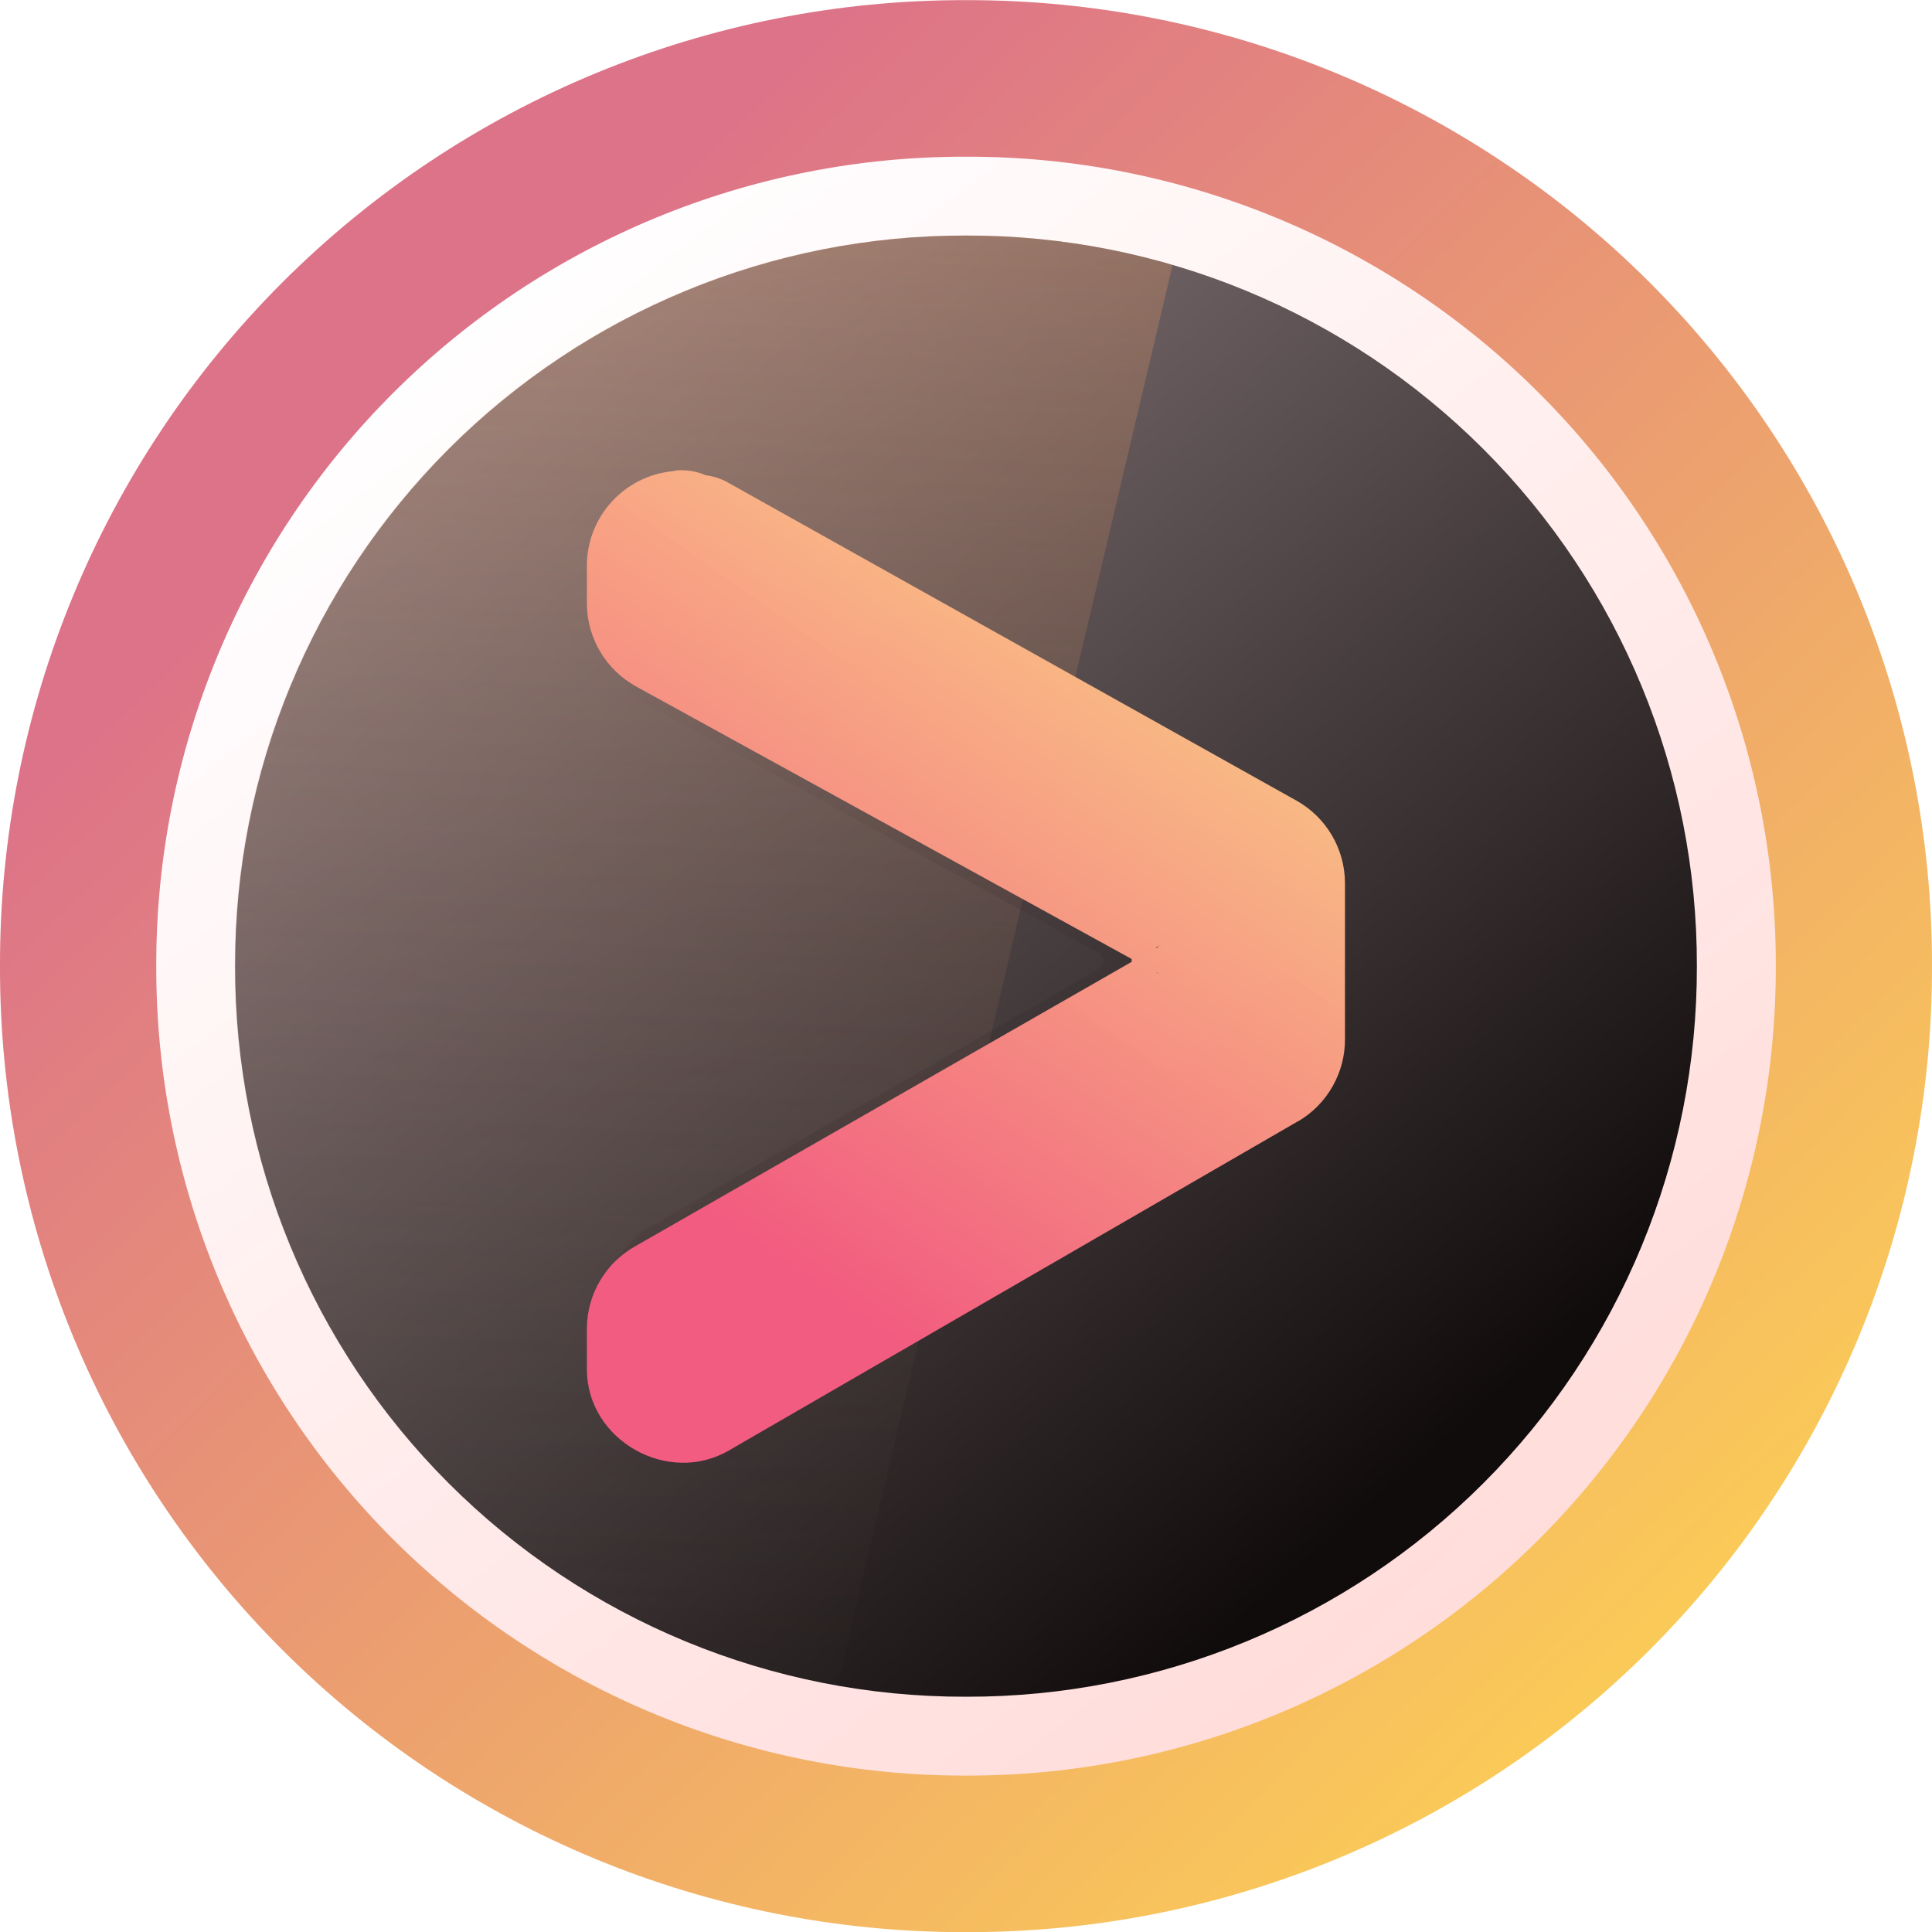
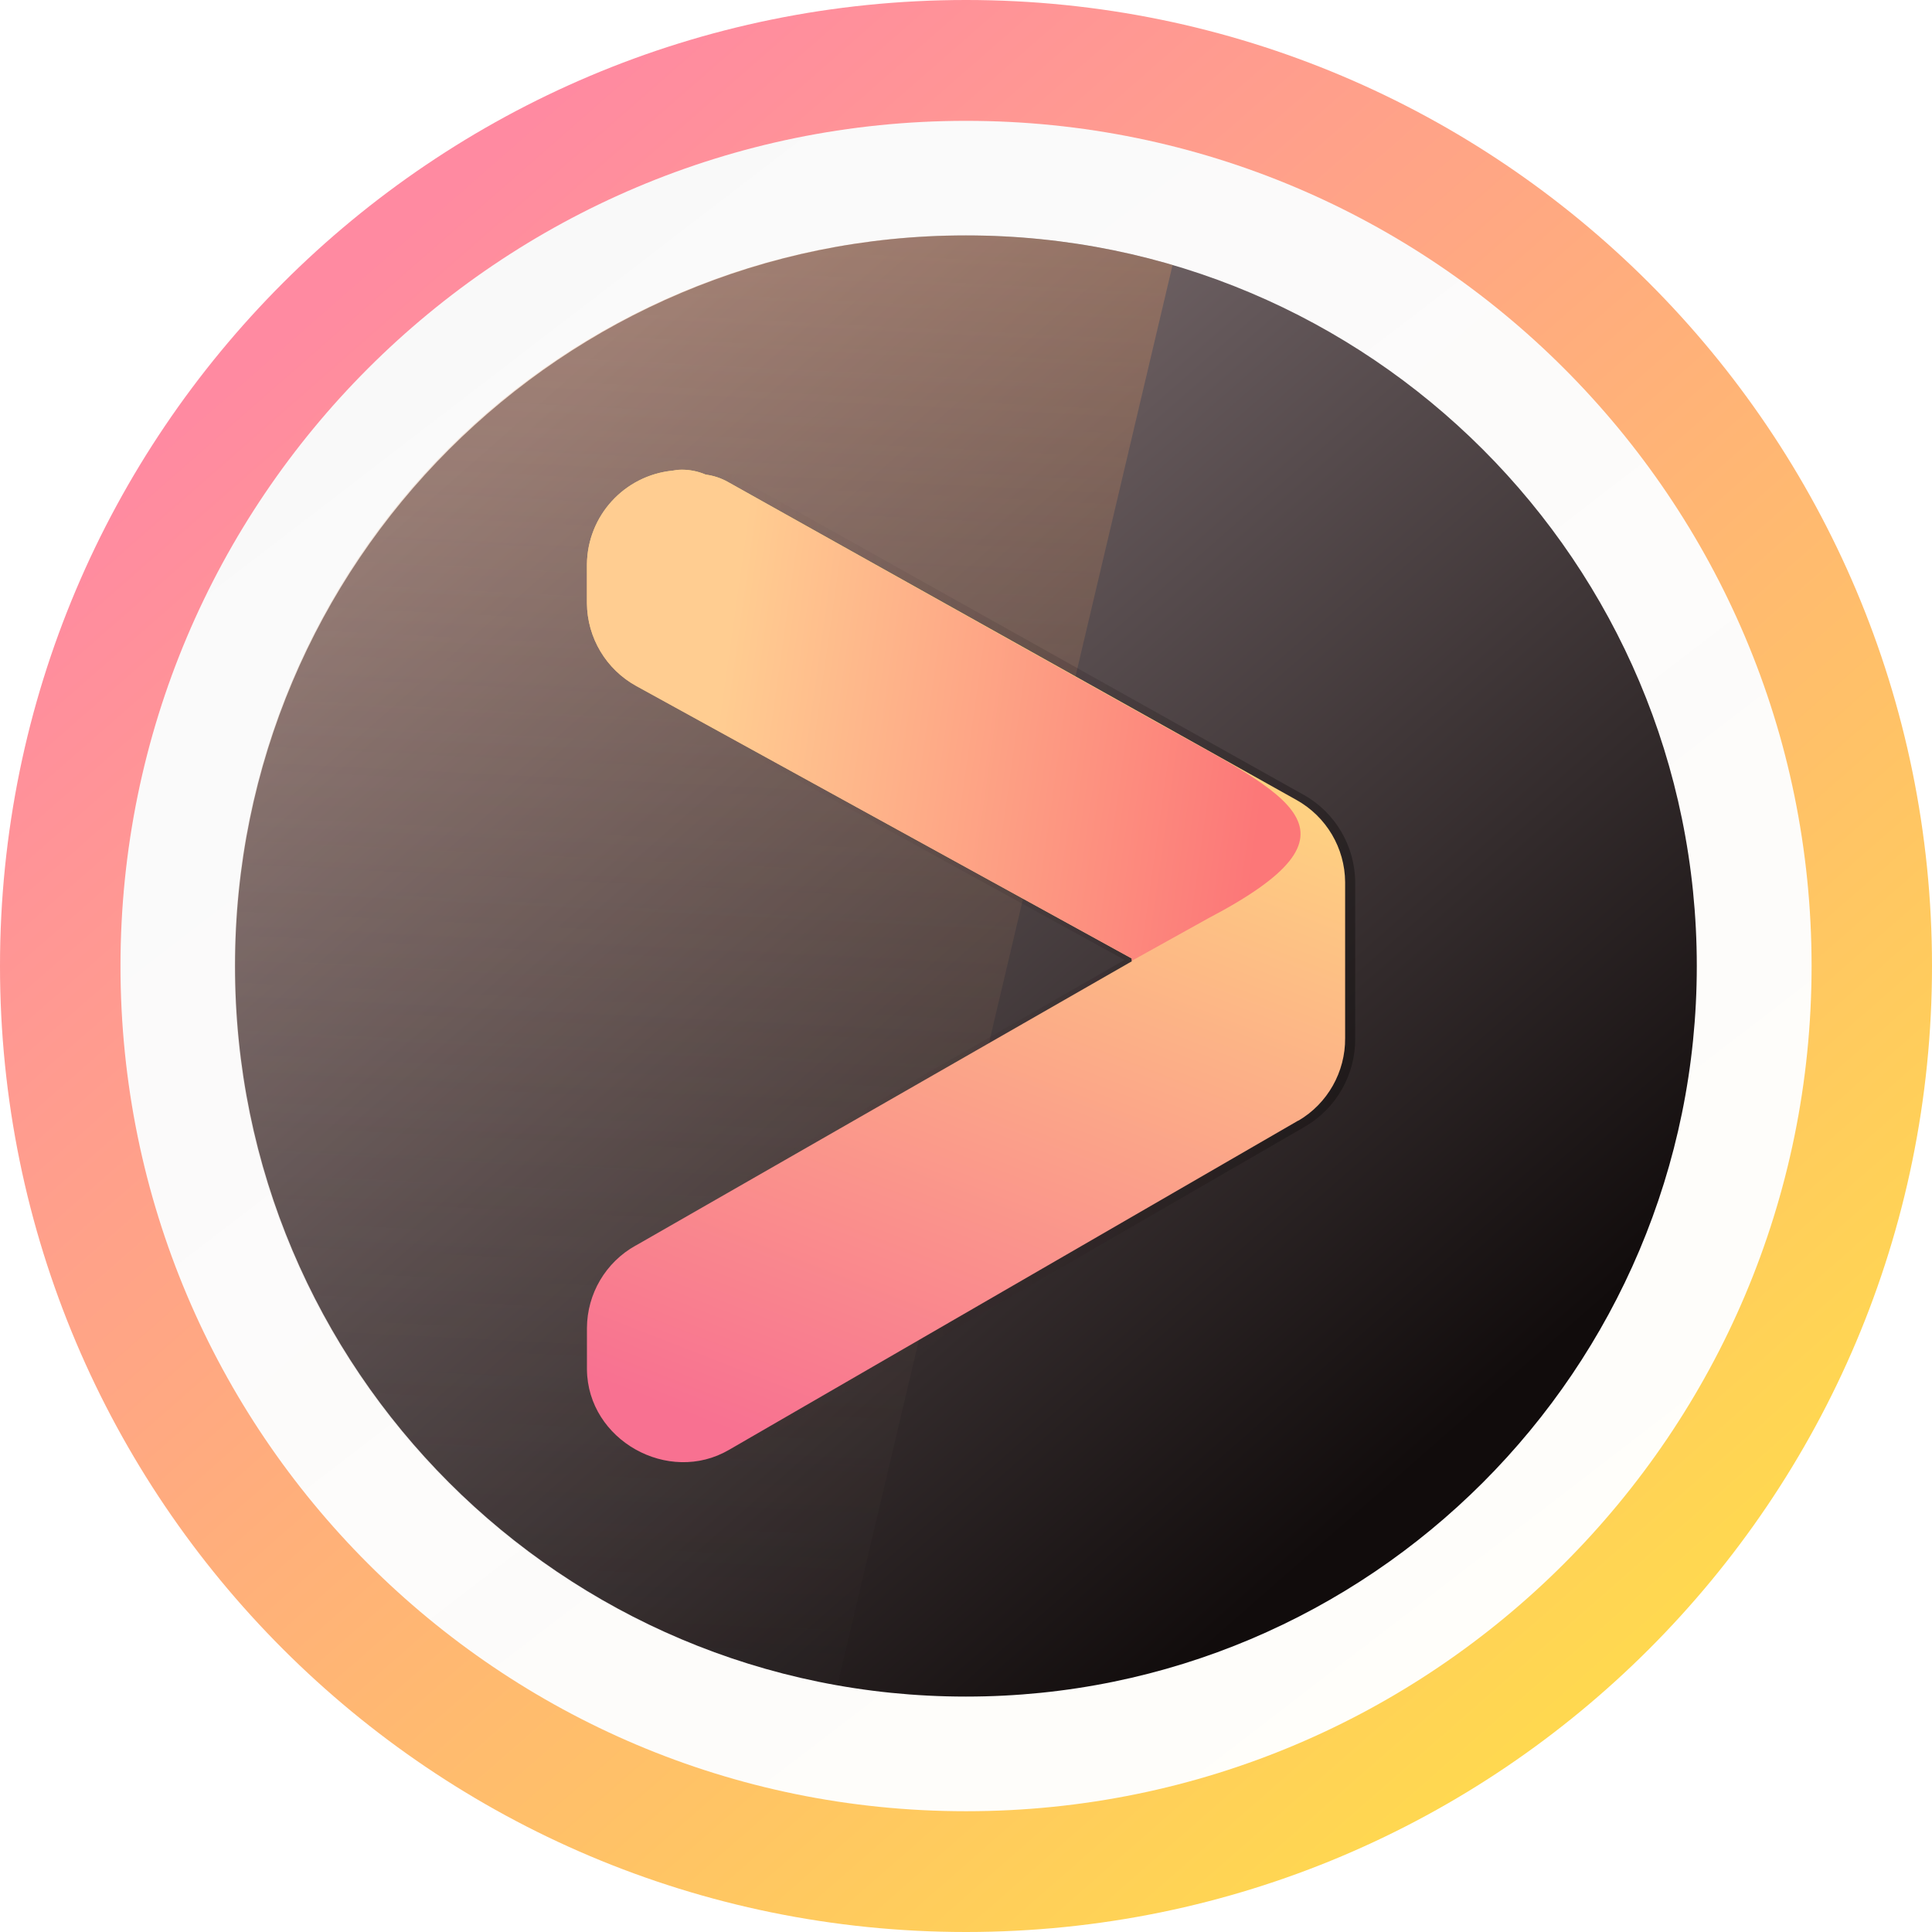
- <svg xmlns="http://www.w3.org/2000/svg" xmlns:xlink="http://www.w3.org/1999/xlink" width="100" height="100" viewBox="0 0 26.458 26.458">
+ <svg xmlns="http://www.w3.org/2000/svg" xmlns:xlink="http://www.w3.org/1999/xlink" viewBox="0 0 26.458 26.458" height="100" width="100">
  <defs>
-     <linearGradient id="p">
-       <stop offset="0" stop-color="#fff" />
-       <stop offset="1" stop-color="#fdd" stop-opacity=".974" />
+     <linearGradient id="g">
+       <stop stop-color="#ffcd91" offset="0" />
+       <stop stop-color="#fc7778" offset="1" />
    </linearGradient>
-     <linearGradient id="l">
-       <stop offset="0" stop-color="#857679" />
-       <stop offset="1" stop-color="#110c0c" />
+     <linearGradient id="e">
+       <stop stop-color="#f9f9f9" offset="0" />
+       <stop stop-opacity=".973" stop-color="#fff" offset="1" />
    </linearGradient>
-     <linearGradient id="q">
-       <stop offset="0" stop-color="#573a3d" stop-opacity="0" />
-       <stop offset="1" stop-opacity=".314" />
+     <linearGradient id="b">
+       <stop stop-color="#857679" offset="0" />
+       <stop stop-color="#110c0c" offset="1" />
    </linearGradient>
-     <linearGradient id="o">
-       <stop offset="0" stop-color="#ffa56a" stop-opacity=".286" />
-       <stop offset="1" stop-color="#474747" stop-opacity=".026" />
-     </linearGradient>
-     <linearGradient id="i">
-       <stop offset="0" stop-color="#9e6b69" stop-opacity=".605" />
-       <stop offset="1" stop-color="#1e1b1c" stop-opacity=".684" />
-     </linearGradient>
-     <linearGradient id="k">
-       <stop stop-color="#dd7388" offset="0" />
-       <stop stop-color="#ffd850" offset="1" />
-     </linearGradient>
-     <linearGradient id="n">
-       <stop offset="0" stop-color="#9e6b69" stop-opacity=".271" />
-       <stop offset="1" stop-color="#1e1b1c" stop-opacity="0" />
-     </linearGradient>
-     <linearGradient id="h">
-       <stop offset="0" stop-color="#857679" />
-       <stop offset="1" stop-color="#070000" />
-     </linearGradient>
-     <linearGradient id="g">
-       <stop offset="0" stop-color="#9e696c" stop-opacity=".341" />
-       <stop offset="1" stop-color="#1e1b1c" stop-opacity="0" />
+     <linearGradient id="f">
+       <stop stop-opacity="0" stop-color="#573a3d" offset="0" />
+       <stop stop-opacity=".314" offset="1" />
    </linearGradient>
    <linearGradient id="d">
-       <stop offset="0" stop-color="#bd7070" />
-       <stop offset="1" stop-color="#070000" />
+       <stop stop-opacity=".286" stop-color="#ffa56a" offset="0" />
+       <stop stop-opacity=".026" stop-color="#474747" offset="1" />
    </linearGradient>
-     <linearGradient id="f">
-       <stop offset="0" stop-color="#767676" stop-opacity=".871" />
-       <stop offset="1" stop-color="#1e1b1c" stop-opacity="0" />
-     </linearGradient>
-     <linearGradient id="e">
-       <stop offset="0" stop-color="#9e9e9e" stop-opacity=".871" />
-       <stop offset="1" stop-color="#1e1b1c" stop-opacity=".387" />
-     </linearGradient>
-     <linearGradient id="j">
-       <stop offset="0" stop-color="#dd7388" />
-       <stop offset="1" stop-color="#989898" />
-     </linearGradient>
-     <linearGradient id="m">
-       <stop stop-color="#f25c80" offset="0" />
-       <stop stop-color="#fd8" offset="1" stop-opacity=".976" />
+     <linearGradient id="a">
+       <stop offset="0" stop-color="#ff8aa1" />
+       <stop offset="1" stop-color="#ffd850" />
    </linearGradient>
    <linearGradient id="c">
-       <stop offset="0" stop-color="#333" />
-       <stop offset="1" stop-color="#0d0808" />
+       <stop offset="0" stop-color="#f87191" />
+       <stop offset="1" stop-color="#ffdb80" />
    </linearGradient>
-     <linearGradient id="b">
-       <stop offset="0" stop-color="#93343b" stop-opacity=".872" />
-       <stop offset="1" stop-color="#1e1b1c" stop-opacity=".387" />
-     </linearGradient>
-     <linearGradient id="a">
-       <stop offset="0" stop-color="#cc4f68" />
-       <stop offset="1" stop-color="#e9a" />
-     </linearGradient>
-     <linearGradient xlink:href="#k" id="r" gradientUnits="userSpaceOnUse" gradientTransform="translate(-297 -270.542)" x1="21.008" y1="276.565" x2="1.026" y2="295.754" />
-     <linearGradient xlink:href="#l" id="t" gradientUnits="userSpaceOnUse" gradientTransform="matrix(.75629 0 0 .7566 -293.776 -201.473)" x1="22.61" y1="274.975" x2="3.761" y2="291.502" />
-     <linearGradient gradientTransform="matrix(1.02168 0 0 1.02168 -.287 -6.152)" xlink:href="#m" id="w" x1="11.995" y1="288.583" x2="19.091" y2="278.518" gradientUnits="userSpaceOnUse" />
-     <linearGradient xlink:href="#o" id="u" gradientUnits="userSpaceOnUse" gradientTransform="matrix(0 -.75629 .7566 0 -201.48 293.776)" x1="27.634" y1="281.029" x2="-.797" y2="279.599" />
-     <linearGradient xlink:href="#p" id="s" gradientUnits="userSpaceOnUse" gradientTransform="matrix(.83795 0 0 .8383 -294.856 -224.655)" x1="24.15" y1="275.271" x2="2.249" y2="292.105" />
-     <linearGradient xlink:href="#q" id="v" x1="8.767" y1="277.617" x2="19.577" y2="290.801" gradientUnits="userSpaceOnUse" />
+     <linearGradient y2="292.656" x2="3.652" y1="275.69" x1="23.028" gradientTransform="translate(-26.458 -270.542)" gradientUnits="userSpaceOnUse" id="h" xlink:href="#a" />
+     <linearGradient y2="291.502" x2="3.761" y1="274.975" x1="22.61" gradientTransform="matrix(.75629 0 0 .7566 -23.234 -201.473)" gradientUnits="userSpaceOnUse" id="j" xlink:href="#b" />
+     <linearGradient gradientUnits="userSpaceOnUse" y2="279.374" x2="15.005" y1="290.297" x1="10.743" id="m" xlink:href="#c" gradientTransform="translate(-.286 -276.701) scale(1.02168)" />
+     <linearGradient y2="279.599" x2="-.797" y1="281.029" x1="27.634" gradientTransform="matrix(0 -.75629 .7566 0 -201.48 23.234)" gradientUnits="userSpaceOnUse" id="k" xlink:href="#d" />
+     <linearGradient y2="292.105" x2="2.249" y1="275.271" x1="24.15" gradientTransform="matrix(.87494 0 0 .8753 -24.804 -235.158)" gradientUnits="userSpaceOnUse" id="i" xlink:href="#e" />
+     <linearGradient xlink:href="#f" id="l" gradientUnits="userSpaceOnUse" gradientTransform="translate(-.236 -276.701) scale(1.02168)" x1="10.018" y1="284.135" x2="18.201" y2="283.889" />
+     <linearGradient xlink:href="#g" id="n" gradientUnits="userSpaceOnUse" gradientTransform="translate(-.286 -276.702) scale(1.02168)" x1="9.695" y1="281.826" x2="17.024" y2="282.863" />
  </defs>
-   <g paint-order="stroke markers fill">
-     <path d="M-283.77 0a13.2 13.2 0 0 1 13.228 13.23 13.2 13.2 0 0 1-13.229 13.228A13.2 13.2 0 0 1-297 13.23 13.2 13.2 0 0 1-283.77 0z" transform="rotate(-90 -135.27 -135.27)" fill="url(#r)" />
-     <path d="M-283.77 2.14a11.061 11.061 0 0 1 11.084 11.085v.009a11.061 11.061 0 0 1-11.085 11.085 11.061 11.061 0 0 1-11.085-11.085v-.01A11.061 11.061 0 0 1-283.771 2.14z" transform="rotate(-90 -135.27 -135.27)" fill="url(#s)" />
-     <path d="M-283.77 3.22a9.983 9.983 0 0 1 10.004 10.004v.009a9.983 9.983 0 0 1-10.005 10.005 9.983 9.983 0 0 1-10.005-10.005v-.009A9.983 9.983 0 0 1-283.77 3.22z" transform="rotate(-90 -135.27 -135.27)" fill="url(#t)" />
-     <path d="M13.219 273.766a9.983 9.983 0 0 0-10.005 9.985v.04a9.979 9.979 0 0 0 8.254 9.83l4.59-19.45a10.06 10.06 0 0 0-2.83-.405z" fill="url(#u)" transform="translate(0 -270.542)" />
-     <path d="M9.398 277.049c.014.002-.007 0-.029.004l-.07.012a.137.137 0 0 1-.01.002 1.349 1.349 0 0 0-1.217 1.322v.535c.006.485.276.933.701 1.166l6.344 3.488a.137.137 0 0 1 .002.24l-6.195 3.553a.137.137 0 0 1-.123.08.074.074 0 0 0-.035.01.137.137 0 0 1-.002 0 1.345 1.345 0 0 0-.692 1.168v.561c.011 1.002 1.155 1.64 2.016 1.139l7.607-4.403a.137.137 0 0 1 .018-.008 1.339 1.339 0 0 0 .67-1.17.137.137 0 0 1 0-.002v-2.086-.006-.002a1.34 1.34 0 0 0-.676-1.154.137.137 0 0 1-.004-.002.137.137 0 0 1-.01-.006c-2.537-1.418-7.584-4.244-7.605-4.256a.137.137 0 0 1-.004-.002.137.137 0 0 1-.012-.008.137.137 0 0 1-.002 0 .902.902 0 0 0-.297-.095.137.137 0 0 1-.029-.008.91.91 0 0 0-.248-.05.137.137 0 0 1-.049-.013.069.069 0 0 0-.031-.008.137.137 0 0 1-.018-.002zm6.407 6.742a.137.137 0 0 1 .12.059c.01.013.023.022.038.027a.137.137 0 0 1-.043.268h-.074a.137.137 0 0 1-.127-.086l-.033-.08a.137.137 0 0 1 .119-.188z" style="line-height:1.25;font-variant-ligatures:normal;font-variant-position:normal;font-variant-caps:normal;font-variant-numeric:normal;font-variant-alternates:normal;font-feature-settings:normal;text-indent:0;text-align:start;text-decoration-line:none;text-decoration-style:solid;text-decoration-color:#000;text-transform:none;text-orientation:mixed;white-space:normal;shape-padding:0;isolation:auto;mix-blend-mode:normal;solid-color:#000;solid-opacity:1" transform="matrix(.95962 0 0 .95962 .534 -259.082)" color="#000" font-weight="400" font-size="4.317" font-family="sans-serif" letter-spacing="0" word-spacing="0" overflow="visible" fill="url(#v)" />
-     <path style="line-height:1.25;font-variant-ligatures:normal;font-variant-position:normal;font-variant-caps:normal;font-variant-numeric:normal;font-variant-alternates:normal;font-feature-settings:normal;text-indent:0;text-align:start;text-decoration-line:none;text-decoration-style:solid;text-decoration-color:#000;text-transform:none;text-orientation:mixed;white-space:normal;shape-padding:0;isolation:auto;mix-blend-mode:normal;solid-color:#000;solid-opacity:1" d="M9.335 276.981c-.053 0-.086.007-.125.014a1.302 1.302 0 0 0-1.173 1.276.836.836 0 0 0 0 .005v.532a.836.836 0 0 0 0 .01c.005.468.265.9.676 1.126l6.785 3.731v.039l-6.793 3.892h-.001a1.3 1.3 0 0 0-.667 1.123.836.836 0 0 0 0 .006V289.304c.009.968 1.115 1.586 1.946 1.101l7.793-4.508a.836.836 0 0 0 .003 0c.4-.234.644-.668.64-1.13v-2.131a.836.836 0 0 0 0-.006 1.298 1.298 0 0 0-.665-1.124l-7.789-4.358a.836.836 0 0 0-.301-.098.836.836 0 0 0-.329-.068zm6.559 6.504c-.025.012-.04.03-.064.044.005-.003.003-.013.008-.015zm-.056.376a.836.836 0 0 0 .04.02c-.136-.058-.042-.016-.038-.018h-.003z" color="#000" font-weight="400" font-size="4.317" font-family="sans-serif" letter-spacing="0" word-spacing="0" overflow="visible" fill="url(#w)" transform="translate(0 -270.542)" />
-   </g>
+   <rect width="26.458" height="26.458" x="-26.458" ry="13.229" transform="rotate(-90)" fill="url(#h)" paint-order="stroke markers fill" />
+   <rect transform="rotate(-90)" ry="11.575" y="1.65" x="-24.804" height="23.159" width="23.149" fill="url(#i)" paint-order="stroke markers fill" />
+   <rect width="20.01" height="20.018" x="-23.234" y="3.219" ry="10.005" transform="rotate(-90)" fill="url(#j)" paint-order="stroke markers fill" />
+   <path d="M13.219 3.224a9.983 9.983 0 0 0-10.005 9.985v.04a9.979 9.979 0 0 0 8.254 9.83l4.59-19.45a10.06 10.06 0 0 0-2.83-.405z" fill="url(#k)" paint-order="stroke markers fill" />
+   <path overflow="visible" d="M9.385 6.343c-.06 0-.103.008-.139.013a1.391 1.391 0 0 0-1.248 1.372v.54a.09.09 0 0 0 0 .003c.006.5.283.962.723 1.203l6.68 3.672-6.668 3.822h.011a.09.09 0 0 0-.033.012 1.39 1.39 0 0 0-.713 1.207v.571c.012 1.035 1.191 1.696 2.08 1.178l7.791-4.506.002-.002a.09.09 0 0 0 .004-.002c.428-.25.688-.712.684-1.207v-2.13a1.387 1.387 0 0 0-.709-1.207h-.002c-2.598-1.453-7.787-4.36-7.787-4.36a.09.09 0 0 0-.002 0 .912.912 0 0 0-.309-.102.935.935 0 0 0-.363-.076z" style="line-height:1.25;font-variant-ligatures:normal;font-variant-position:normal;font-variant-caps:normal;font-variant-numeric:normal;font-variant-alternates:normal;font-feature-settings:normal;text-indent:0;text-align:start;text-decoration-line:none;text-decoration-style:solid;text-decoration-color:#000;text-transform:none;text-orientation:mixed;white-space:normal;shape-padding:0;isolation:auto;mix-blend-mode:normal;solid-color:#000;solid-opacity:1" color="#000" font-weight="400" font-family="sans-serif" letter-spacing="0" word-spacing="0" fill="url(#l)" paint-order="stroke markers fill" />
+   <path overflow="visible" style="line-height:1.25;font-variant-ligatures:normal;font-variant-position:normal;font-variant-caps:normal;font-variant-numeric:normal;font-variant-alternates:normal;font-feature-settings:normal;text-indent:0;text-align:start;text-decoration-line:none;text-decoration-style:solid;text-decoration-color:#000;text-transform:none;text-orientation:mixed;white-space:normal;shape-padding:0;isolation:auto;mix-blend-mode:normal;solid-color:#000;solid-opacity:1" d="M9.337 6.433c-.054 0-.087.007-.126.013a1.302 1.302 0 0 0-1.173 1.282v.54c.006.47.265.901.676 1.127l6.785 3.731v.039l-6.792 3.892h-.002a1.3 1.3 0 0 0-.667 1.13v.568c.01.967 1.115 1.585 1.946 1.1l7.793-4.508h.004c.4-.234.644-.668.64-1.13V12.08a1.298 1.298 0 0 0-.665-1.124l-7.79-4.357a.835.835 0 0 0-.301-.1.837.837 0 0 0-.329-.067z" color="#000" font-weight="400" font-family="sans-serif" letter-spacing="0" word-spacing="0" fill="url(#m)" paint-order="stroke markers fill" />
+   <path overflow="visible" d="M9.337 6.432c-.054 0-.087.007-.126.013a1.303 1.303 0 0 0-1.173 1.282v.531a1.305 1.305 0 0 0 .676 1.136l6.785 3.732v.032l1.049-.583c2.282-1.196 1.108-1.67-.67-2.662-2.596-1.452-5.912-3.314-5.912-3.314a.835.835 0 0 0-.301-.098.838.838 0 0 0-.329-.068z" style="line-height:1.25;font-variant-ligatures:normal;font-variant-position:normal;font-variant-caps:normal;font-variant-numeric:normal;font-variant-alternates:normal;font-feature-settings:normal;text-indent:0;text-align:start;text-decoration-line:none;text-decoration-style:solid;text-decoration-color:#000;text-transform:none;text-orientation:mixed;white-space:normal;shape-padding:0;isolation:auto;mix-blend-mode:normal;solid-color:#000;solid-opacity:1" color="#000" font-weight="400" font-family="sans-serif" letter-spacing="0" word-spacing="0" fill="url(#n)" paint-order="stroke markers fill" />
</svg>
